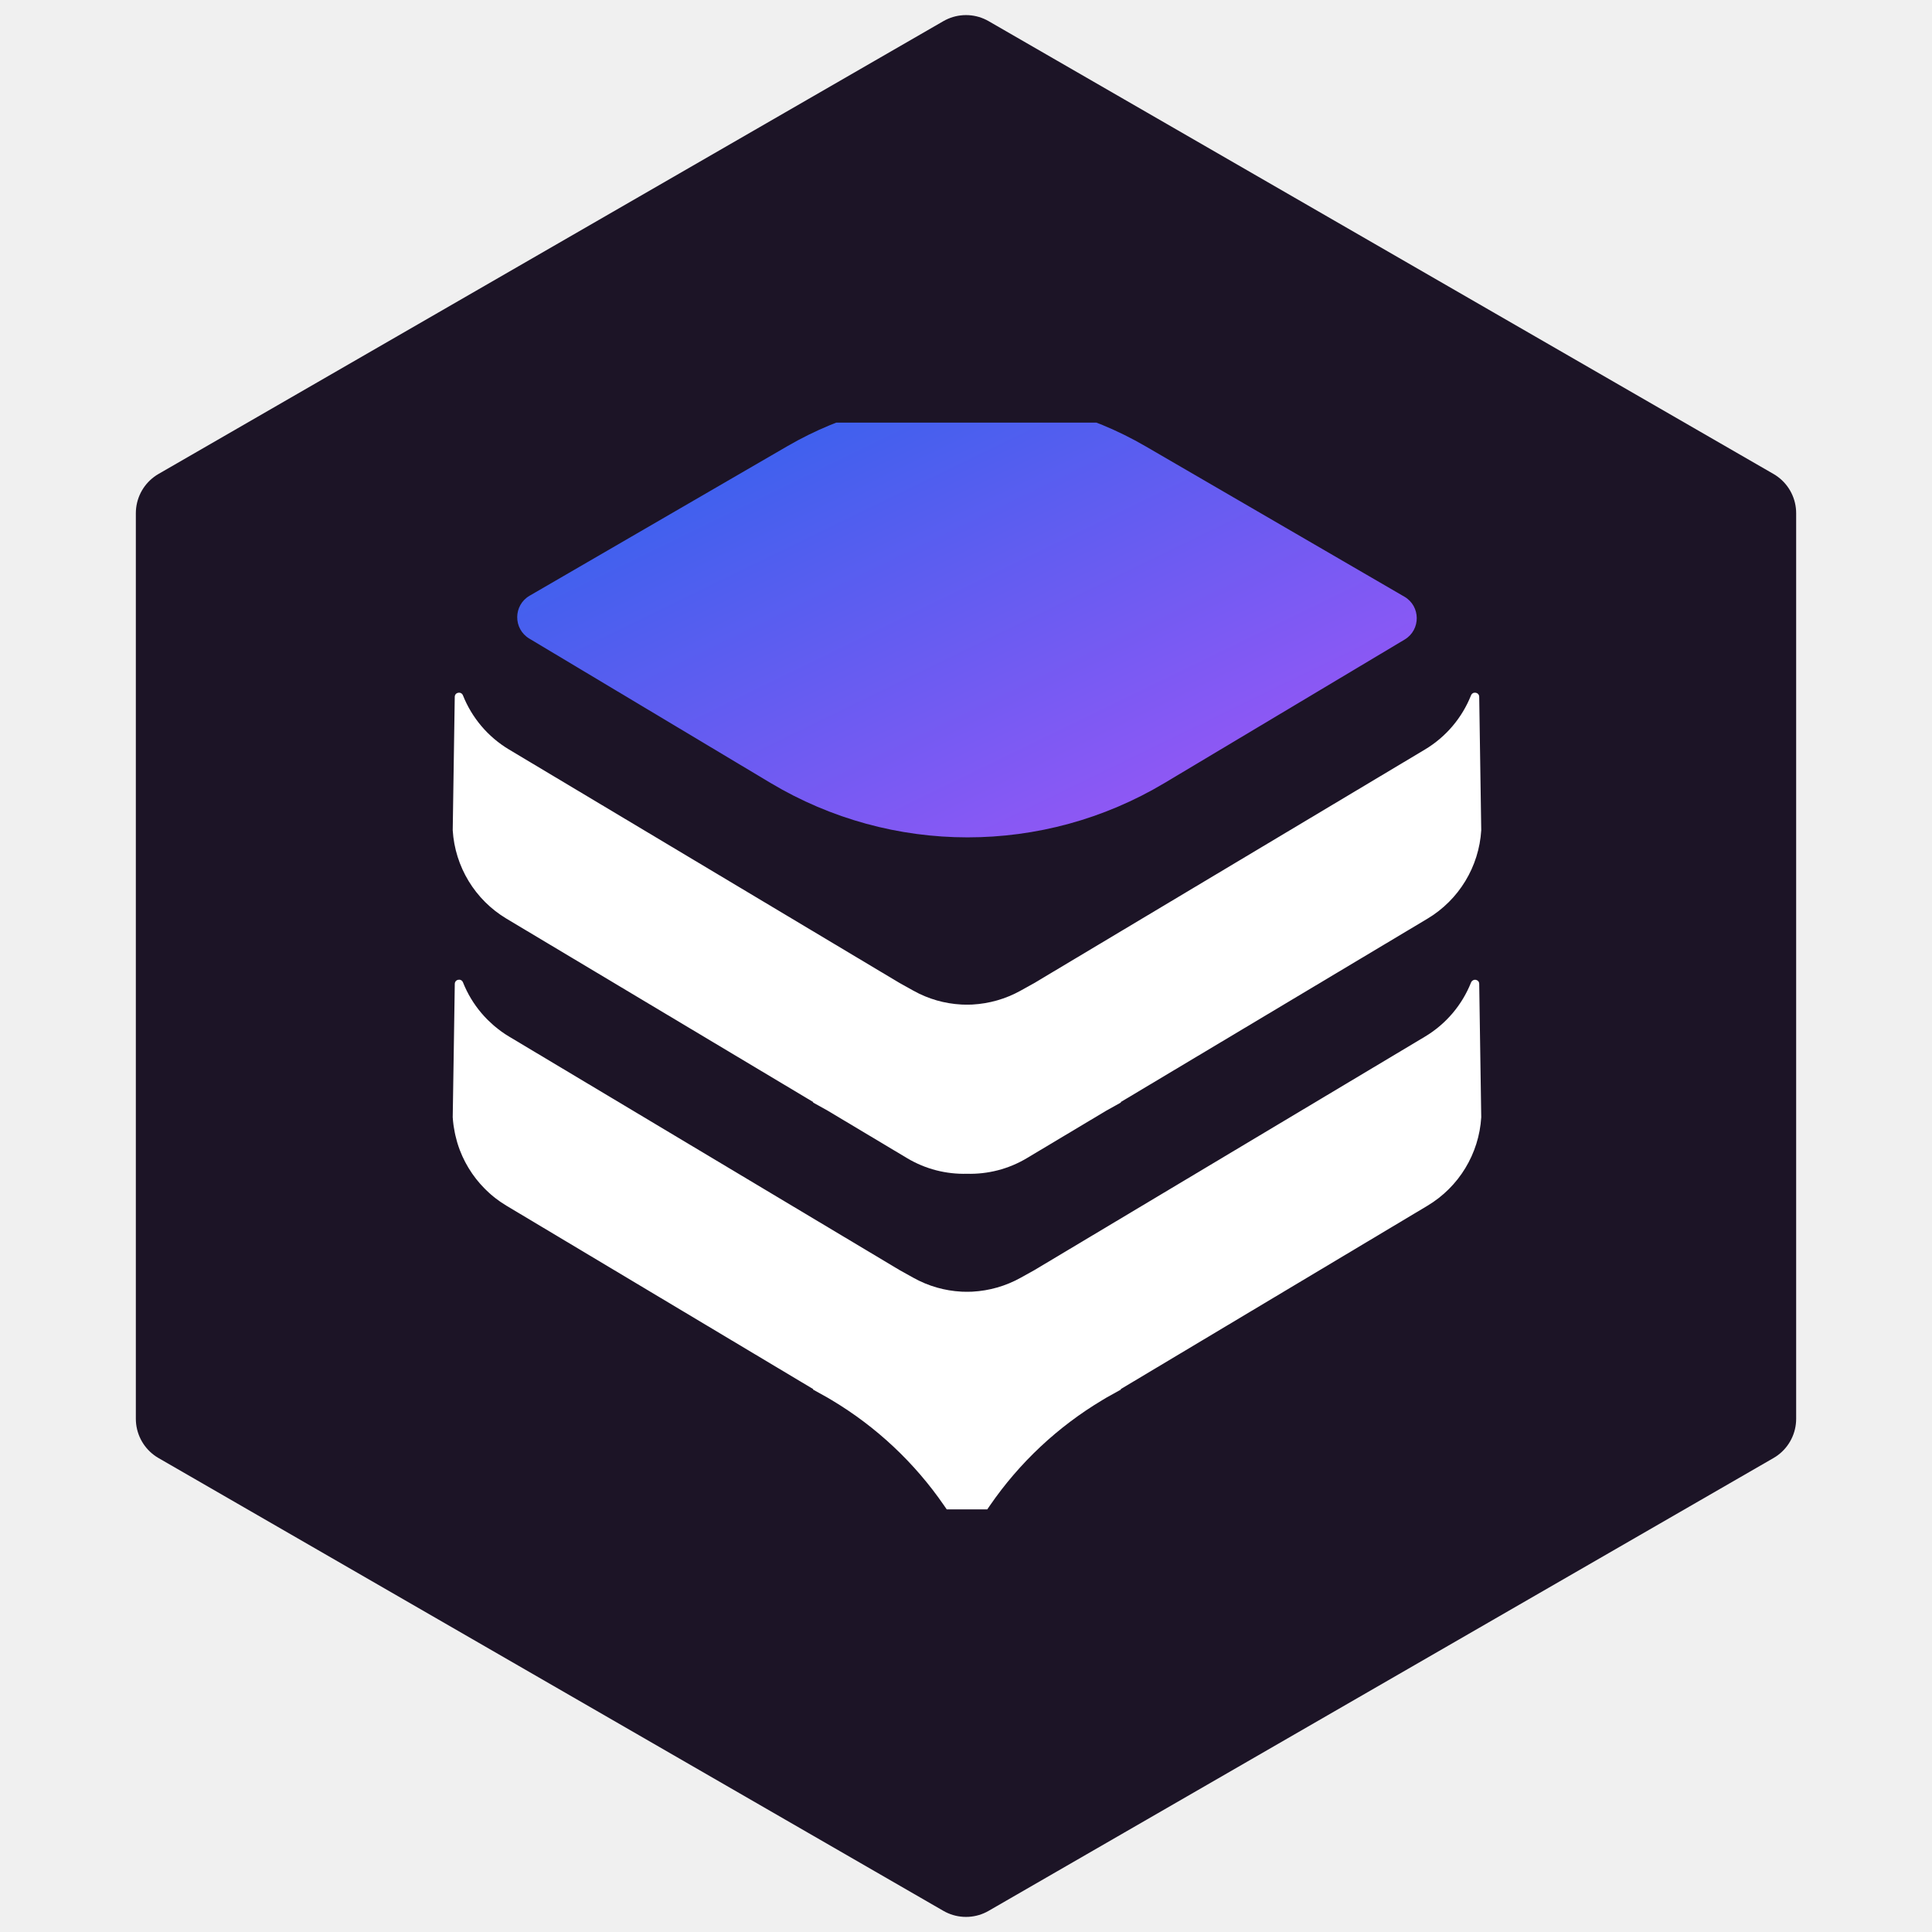
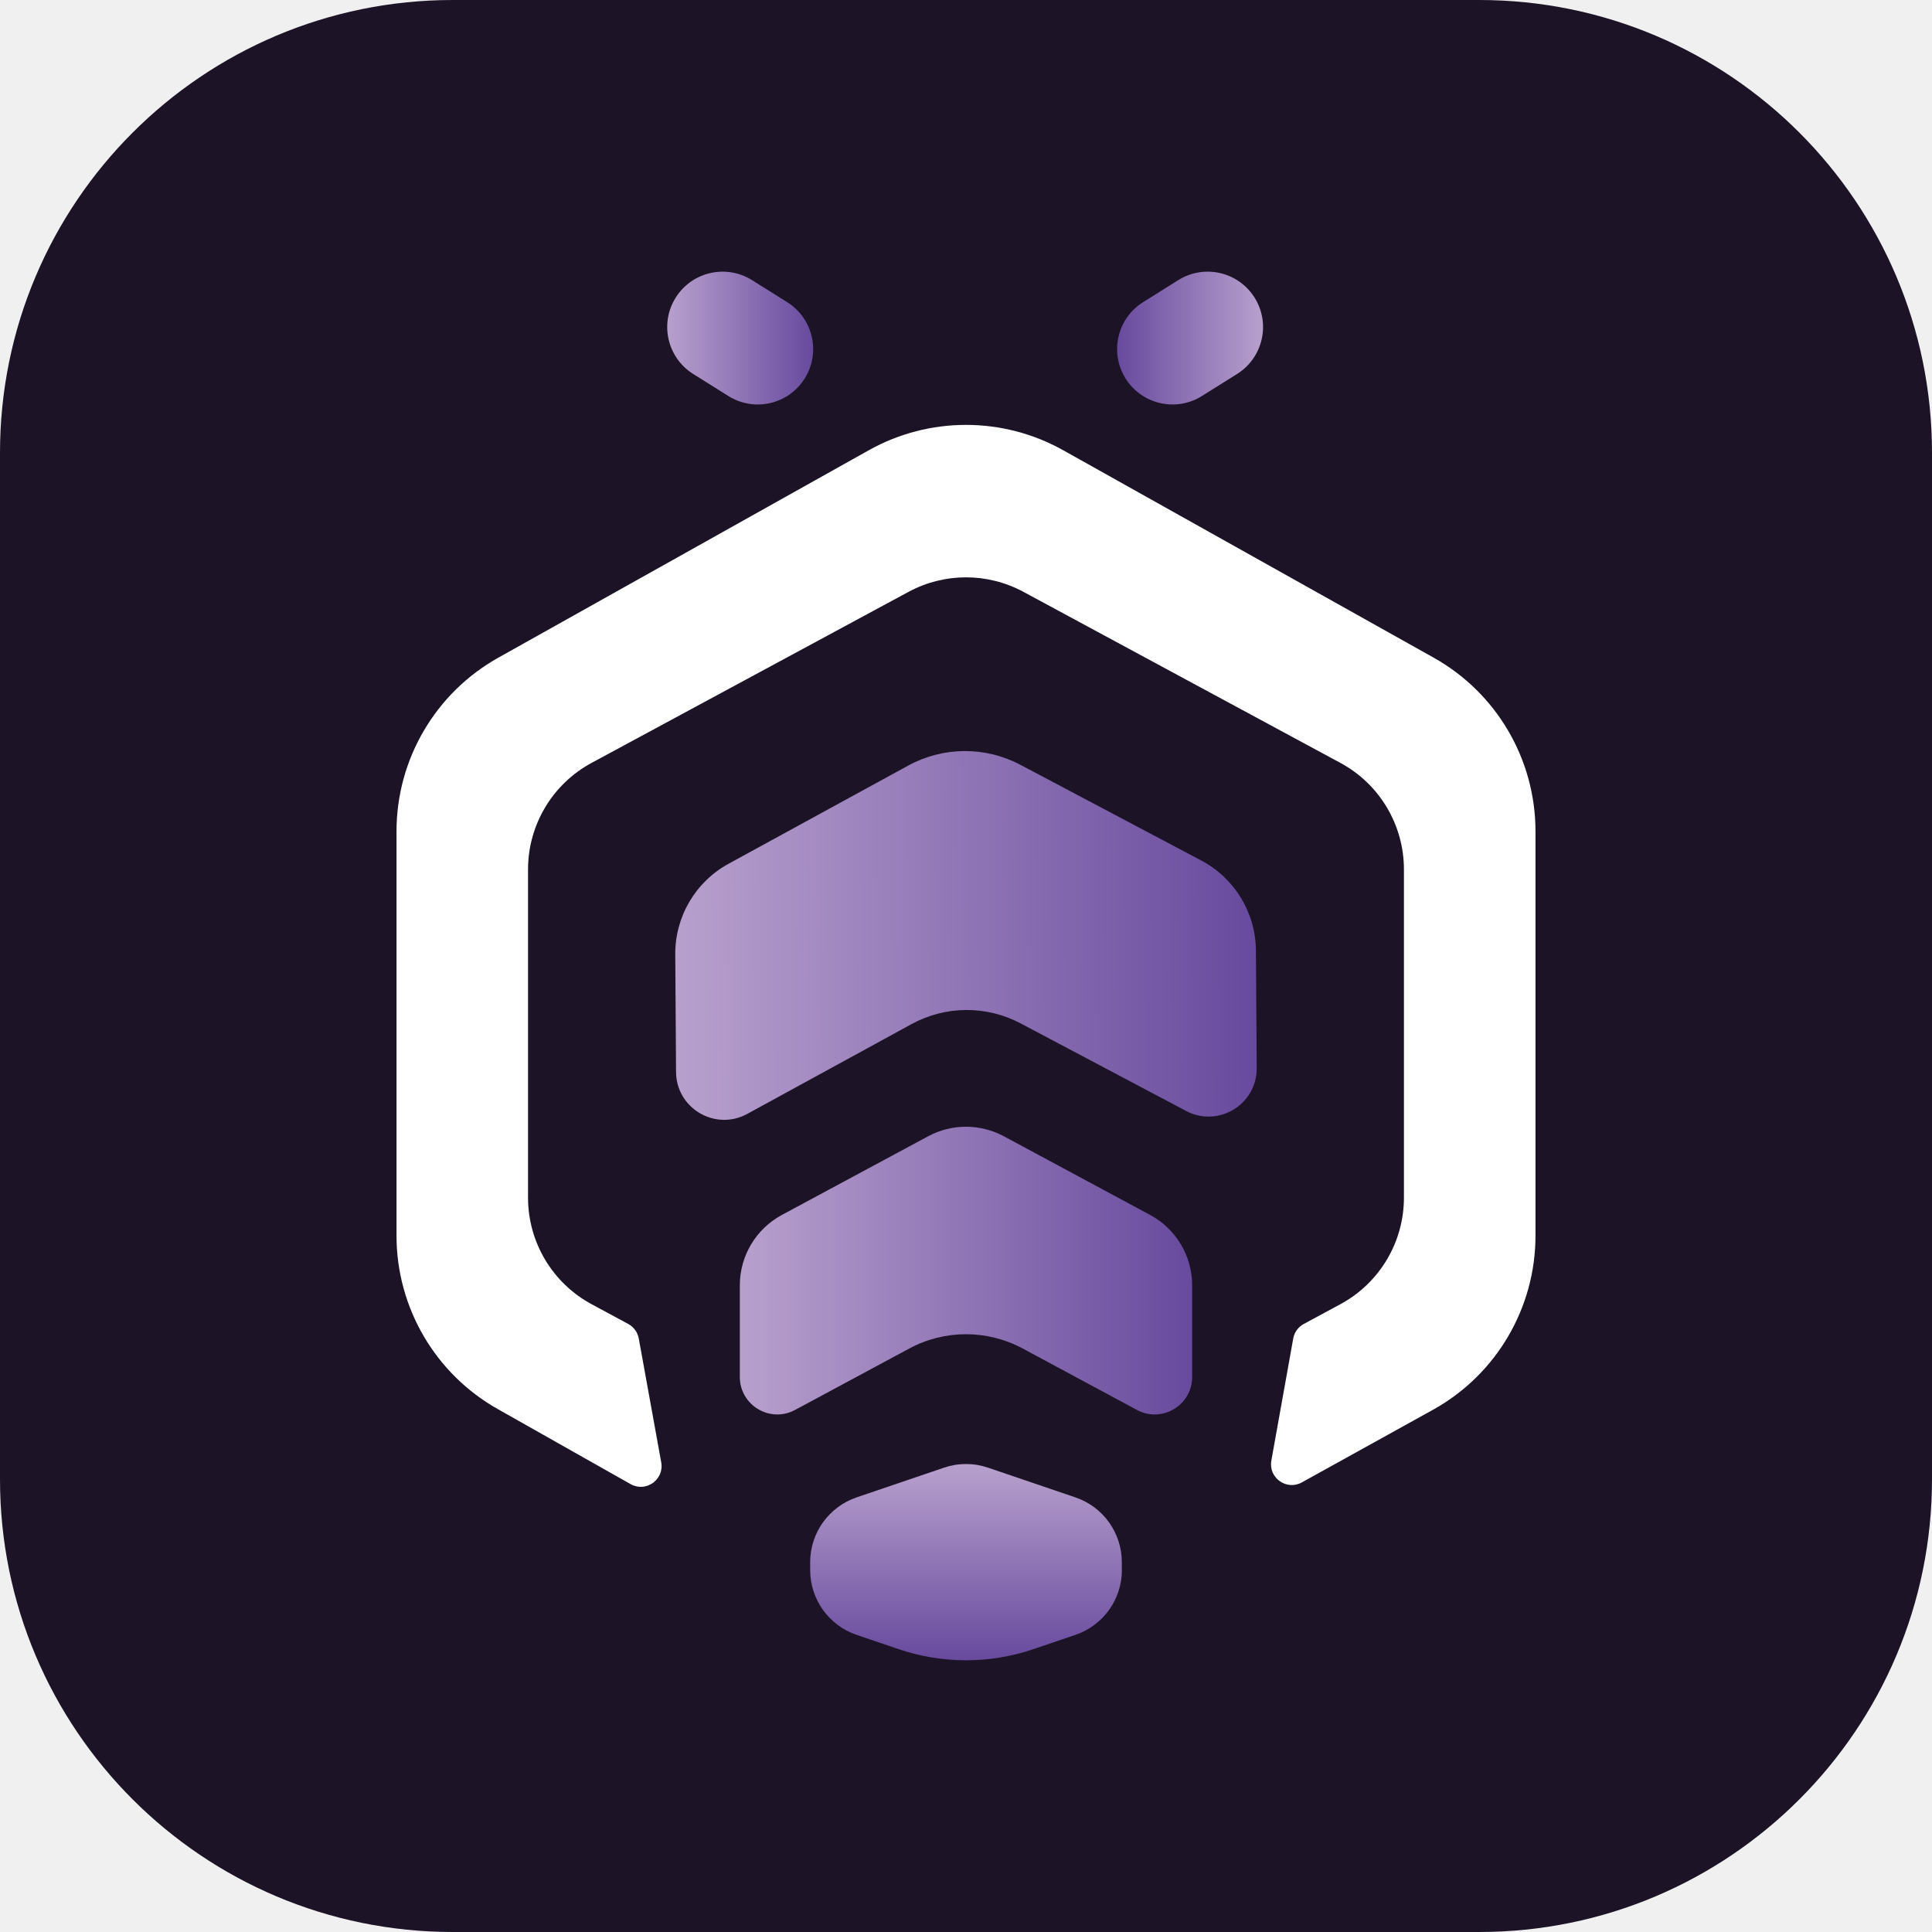
- <svg xmlns="http://www.w3.org/2000/svg" viewBox="0 0 64 64">
-   <defs>
-     <linearGradient id="hm-fav-head" x1="0" y1="0" x2="1" y2="1">
-       <stop offset="0%" stop-color="#2563eb" />
-       <stop offset="100%" stop-color="#a855f7" />
-     </linearGradient>
-   </defs>
-   <polygon points="32,2 58,17 58,47 32,62 6,47 6,17" fill="#1c1426" stroke="#1c1426" stroke-width="3" stroke-linejoin="round" />
-   <svg x="14" y="14" width="36" height="36" viewBox="0 50 324 343" preserveAspectRatio="xMidYMid meet">
-     <path fill="#ffffff" d="M323.98,136.55c-.02-1.47-2.04-1.83-2.59-.46-2.8,7.03-7.85,13.08-14.55,17.09l-123.27,73.69-4.35,2.42c-4.73,2.63-9.91,4.08-15.13,4.37-.13,0-.25.01-.38.02-.47.02-.93.02-1.4.02-.47,0-.93,0-1.4-.02-.13,0-.25-.01-.38-.02-5.23-.28-10.41-1.73-15.13-4.37l-4.35-2.42L17.78,153.18c-6.7-4.01-11.75-10.06-14.55-17.09-.55-1.37-2.57-1.01-2.59.46l-.64,42.1c.7,11.48,7.01,21.96,16.98,27.92l96.77,57.85v.18l4.53,2.52,25.12,15.02c5.81,3.48,12.37,5.11,18.91,4.94,6.54.17,13.1-1.46,18.91-4.94l25.12-15.02,4.53-2.52v-.18l96.77-57.85c9.97-5.96,16.28-16.44,16.98-27.92l-.64-42.1Z" />
-     <path fill="#ffffff" d="M323.98,227.14c0-.17-.04-.31-.08-.45-.01-.03-.02-.06-.03-.08-.05-.13-.12-.24-.21-.34-.01-.02-.03-.03-.05-.04-.08-.08-.18-.16-.28-.21-.02-.01-.03-.02-.05-.03-.11-.06-.23-.1-.36-.12-.03,0-.05,0-.08-.01-.13-.02-.26-.03-.39,0-.13.02-.26.06-.38.12-.04.02-.07.04-.1.06-.09.05-.17.11-.24.19-.03.03-.06.06-.09.09-.1.11-.18.24-.24.39-2.8,7.03-7.85,13.08-14.55,17.09l-123.27,73.69s0,0,0,0l-4.35,2.42c-4.73,2.63-9.91,4.08-15.13,4.37-.13,0-.25.01-.38.02-.47.02-.93.02-1.4.02-.47,0-.93,0-1.4-.02-.13,0-.25-.01-.38-.02-5.23-.28-10.41-1.73-15.13-4.37l-4.35-2.42L17.78,243.77c-.84-.5-1.65-1.03-2.43-1.6-.71-.51-1.38-1.05-2.05-1.6-.2-.16-.39-.33-.58-.5-.48-.42-.95-.85-1.4-1.3-.18-.18-.36-.35-.54-.53-.6-.61-1.18-1.24-1.73-1.89-2.45-2.89-4.41-6.16-5.81-9.68-.14-.34-.37-.58-.63-.71-.13-.07-.28-.11-.42-.13h0c-.29-.04-.59.01-.85.15-.13.07-.25.16-.35.27-.2.22-.33.52-.34.88l-.32,21.05L0,269.24c.05.82.14,1.63.24,2.44.03.25.08.5.12.76.09.56.18,1.12.3,1.68.06.28.12.56.18.83.13.55.27,1.1.42,1.64.07.24.13.49.2.73.24.77.49,1.53.78,2.29.25.66.52,1.31.81,1.95.26.58.54,1.14.83,1.7.09.17.18.33.27.5.22.41.45.82.69,1.22.1.16.19.32.29.48.33.54.67,1.07,1.03,1.59.38.54.77,1.08,1.18,1.6.13.17.27.33.41.5.28.35.57.69.86,1.03.17.19.34.38.52.57.28.3.56.61.85.9.19.19.38.38.57.57.29.28.59.56.89.84.2.18.4.36.6.54.32.27.64.54.96.8.2.16.4.33.61.48.36.28.73.55,1.11.81.18.13.36.26.54.38.56.38,1.13.75,1.72,1.1l96.77,57.85v.18l4.53,2.52,1.35.8c14.07,8.41,26.15,19.75,35.44,33.25l3.65,5.31c1.73,2.52,5.45,2.52,7.18,0l3.65-5.3c9.29-13.5,21.38-24.84,35.44-33.25l1.35-.81,4.53-2.52v-.18l96.77-57.85c9.97-5.96,16.28-16.44,16.98-27.92l-.64-42.1Z" />
-     <path fill="url(#hm-fav-head)" d="M300.35,104.93l-81.66-47.45c-34.96-20.31-78.12-20.33-113.08-.04L24.27,104.63c-5.18,3-5.23,10.46-.09,13.54l76.11,45.54c38.29,22.91,86.06,22.92,124.36.04l75.79-45.28c5.14-3.07,5.09-10.53-.08-13.54Z" />
+ <svg xmlns="http://www.w3.org/2000/svg" xmlns:xlink="http://www.w3.org/1999/xlink" viewBox="0 0 64 64">
+   <rect width="64" height="64" rx="15" fill="#1c1426" />
+   <svg x="13" y="9" width="38" height="46" viewBox="0 0 376.44 458.95" preserveAspectRatio="xMidYMid meet">
+     <defs>
+       <style>
+         .fav-1 { fill: url(#bh-f-2); }
+         .fav-2 { fill: #fff; }
+         .fav-3 { fill: url(#bh-f-4); }
+         .fav-4 { fill: url(#bh-f-3); }
+         .fav-5 { fill: url(#bh-f-5); }
+         .fav-6 { fill: url(#bh-f-1); }
+       </style>
+       <linearGradient id="bh-f-1" x1="90.94" y1="261.83" x2="155.8" y2="261.83" gradientTransform="translate(450.05 303.14) rotate(90)" gradientUnits="userSpaceOnUse">
+         <stop offset="0" stop-color="#b8a0cd" />
+         <stop offset="1" stop-color="#684a9e" />
+       </linearGradient>
+       <linearGradient id="bh-f-2" x1="113.47" y1="330.15" x2="262.97" y2="330.15" gradientTransform="matrix(1,0,0,1,0,0)" xlink:href="#bh-f-1" />
+       <linearGradient id="bh-f-3" x1="92" y1="219.11" x2="283.91" y2="219.11" gradientTransform="translate(-1.38 1.28) rotate(-.39)" xlink:href="#bh-f-1" />
+       <linearGradient id="bh-f-4" x1="89.48" y1="21.95" x2="137.72" y2="21.95" gradientTransform="matrix(1,0,0,1,0,0)" xlink:href="#bh-f-1" />
+       <linearGradient id="bh-f-5" x1="136.24" y1="21.95" x2="184.48" y2="21.95" gradientTransform="translate(422.63) rotate(-180) scale(1 -1)" xlink:href="#bh-f-1" />
+     </defs>
+     <path class="fav-6" d="M239.72,429.12v-2.6c0-9.69-6.17-18.31-15.35-21.42l-28.87-9.82c-4.72-1.61-9.84-1.61-14.56,0l-28.87,9.82c-9.17,3.12-15.35,11.73-15.35,21.42v2.6c0,9.69,6.17,18.31,15.35,21.42l13.89,4.72c14.44,4.91,30.1,4.91,44.54,0l13.89-4.72c9.17-3.12,15.35-11.73,15.35-21.42Z" />
+     <path class="fav-1" d="M249.07,311.75l-48.34-26c-7.81-4.2-17.21-4.2-25.02,0l-48.34,26c-8.56,4.6-13.9,13.54-13.9,23.26v30.28c0,9.37,10,15.35,18.25,10.91l37.77-20.31c11.69-6.29,25.76-6.29,37.46,0l37.77,20.31c8.25,4.44,18.25-1.54,18.25-10.91v-30.28c0-9.72-5.34-18.66-13.9-23.26Z" />
+     <path class="fav-4" d="M265.99,194.62l-59.79-31.64c-11.61-6.15-25.54-6.05-37.07.25l-59.36,32.44c-10.95,5.98-17.73,17.5-17.64,29.98l.26,38.86c.08,12.03,12.97,19.61,23.53,13.85l54.32-29.69c11.2-6.12,24.73-6.21,36.01-.24l54.71,28.95c10.63,5.63,23.42-2.13,23.34-14.16l-.26-38.86c-.08-12.48-7.02-23.9-18.05-29.74Z" />
+     <path class="fav-2" d="M342.79,127.57l-122.43-68.55c-19.97-11.18-44.31-11.18-64.28,0L33.65,127.57C12.87,139.2,0,161.16,0,184.97v133.65c0,23.81,12.87,45.77,33.65,57.4l43.72,24.7c5.06,2.86,11.16-1.48,10.12-7.2l-7.42-40.93c-.37-2.05-1.66-3.82-3.49-4.81l-12.11-6.53c-12.94-6.98-21-20.5-21-35.2v-108.5c0-14.7,8.07-28.22,21-35.2l104.75-56.53c11.86-6.4,26.14-6.4,37.99,0l104.75,56.53c12.94,6.98,21,20.5,21,35.2v108.5c0,14.7-8.07,28.22-21,35.2l-12.1,6.53c-1.84.99-3.13,2.77-3.49,4.83l-7.23,40.33c-1.02,5.69,5.02,10.01,10.08,7.21l43.57-24.13c20.78-11.63,33.65-33.59,33.65-57.4v-133.65c0-23.81-12.87-45.77-33.65-57.4Z" />
+     <path class="fav-3" d="M98.06,33.81l11.62,7.28c8.57,5.37,19.86,2.78,25.23-5.79h0c5.37-8.56,2.78-19.86-5.79-25.23l-11.62-7.28c-8.57-5.37-19.86-2.78-25.23,5.79h0c-5.37,8.56-2.78,19.86,5.79,25.23Z" />
+     <path class="fav-5" d="M277.81,33.81l-11.62,7.28c-8.57,5.37-19.86,2.78-25.23-5.79h0c-5.37-8.56-2.78-19.86,5.79-25.23l11.62-7.28c8.57-5.37,19.86-2.78,25.23,5.79h0c5.37,8.56,2.78,19.86-5.79,25.23Z" />
  </svg>
</svg>
